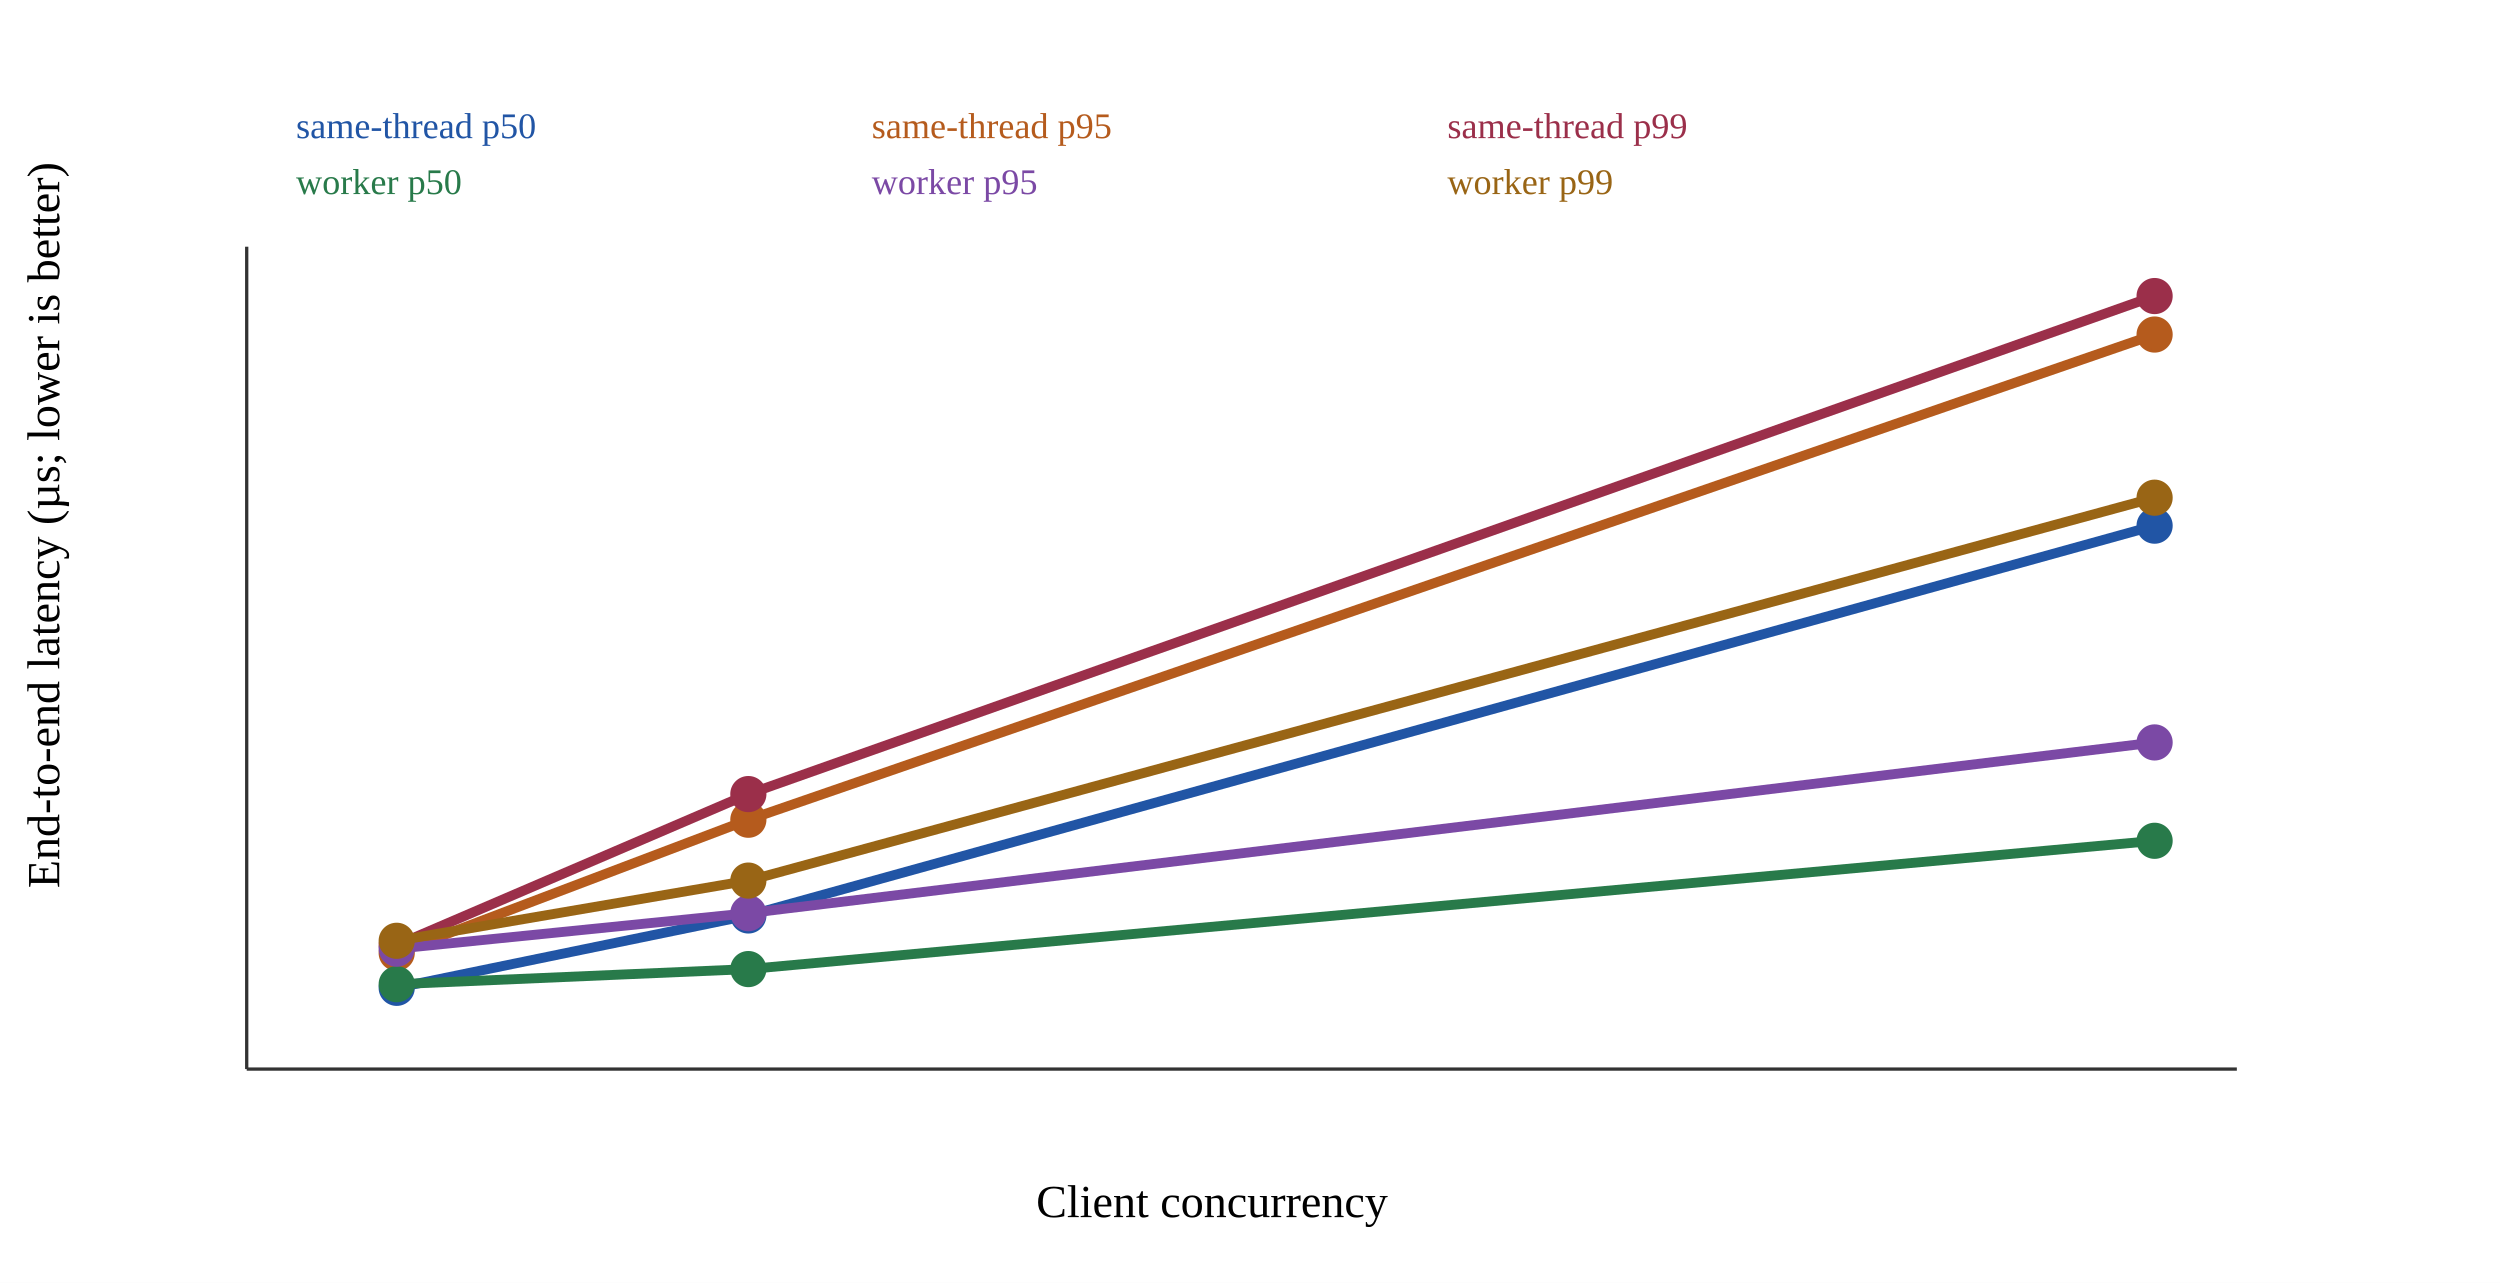
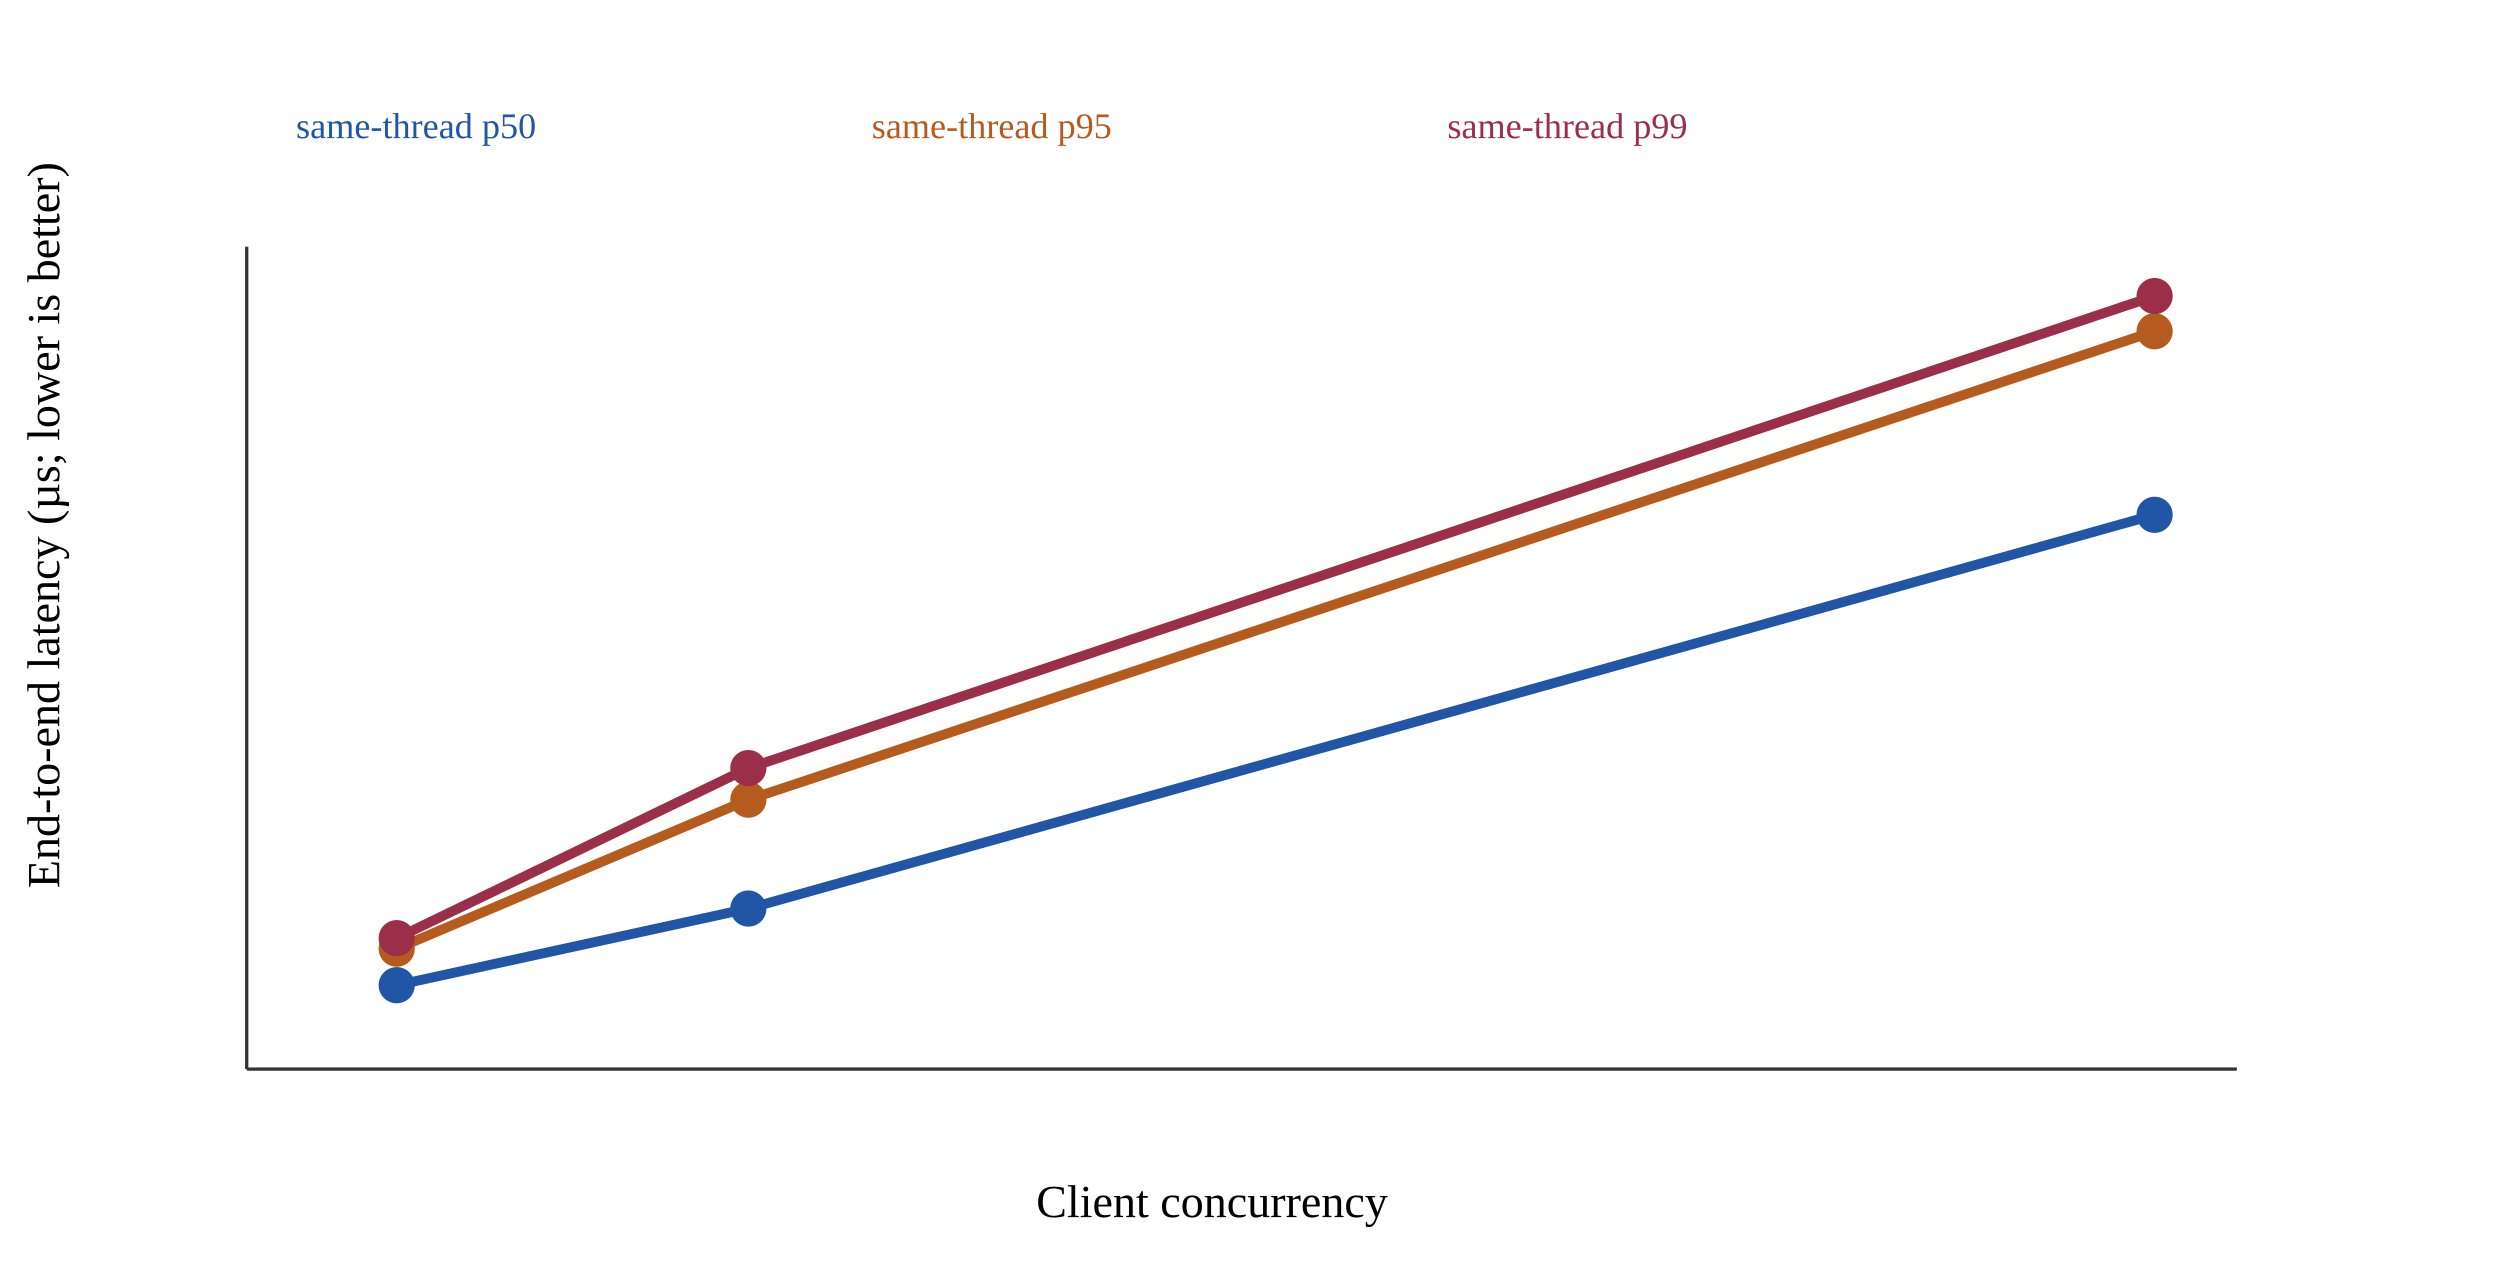
<svg xmlns="http://www.w3.org/2000/svg" width="760" height="390" viewBox="0 0 760 390" role="img" aria-labelledby="service-title service-desc">
  <rect width="760" height="390" fill="white" />
  <line x1="75" y1="325" x2="680" y2="325" stroke="#333" />
  <line x1="75" y1="75" x2="75" y2="325" stroke="#333" />
  <text x="315" y="370" font-size="14">Client concurrency</text>
  <text x="18" y="270" font-size="14" transform="rotate(-90 18 270)">End-to-end latency (µs; lower is better)</text>
  <g data-series="same-thread-p50" stroke="#2155a5" fill="none">
-     <polyline stroke-width="3" points="120.6,300.3 227.5,278.3 655.0,159.8" />
-     <circle data-mode="same-thread" data-concurrency="1" data-latency-micros="3184" cx="120.6" cy="300.3" r="5" fill="#2155a5" />
-     <circle data-mode="same-thread" data-concurrency="4" data-latency-micros="7930" cx="227.5" cy="278.3" r="5" fill="#2155a5" />
-     <circle data-mode="same-thread" data-concurrency="16" data-latency-micros="33540" cx="655.0" cy="159.8" r="5" fill="#2155a5" />
+     <polyline stroke-width="3" points="120.6,299.5 227.5,276.2 655.0,156.5" />
+     <circle data-mode="same-thread" data-concurrency="1" data-latency-micros="3531" cx="120.6" cy="299.5" r="5" fill="#2155a5" />
+     <circle data-mode="same-thread" data-concurrency="4" data-latency-micros="8865" cx="227.5" cy="276.2" r="5" fill="#2155a5" />
+     <circle data-mode="same-thread" data-concurrency="16" data-latency-micros="36188" cx="655.0" cy="156.5" r="5" fill="#2155a5" />
    <text x="90" y="42" fill="#2155a5" stroke="none" font-size="11">same-thread p50</text>
  </g>
  <g data-series="same-thread-p95" stroke="#b55b1d" fill="none">
-     <polyline stroke-width="3" points="120.6,289.7 227.5,249.2 655.0,101.7" />
-     <circle data-mode="same-thread" data-concurrency="1" data-latency-micros="5470" cx="120.6" cy="289.7" r="5" fill="#b55b1d" />
-     <circle data-mode="same-thread" data-concurrency="4" data-latency-micros="14220" cx="227.5" cy="249.2" r="5" fill="#b55b1d" />
-     <circle data-mode="same-thread" data-concurrency="16" data-latency-micros="46082" cx="655.0" cy="101.7" r="5" fill="#b55b1d" />
+     <polyline stroke-width="3" points="120.6,288.4 227.5,243.1 655.0,100.7" />
+     <circle data-mode="same-thread" data-concurrency="1" data-latency-micros="6071" cx="120.6" cy="288.4" r="5" fill="#b55b1d" />
+     <circle data-mode="same-thread" data-concurrency="4" data-latency-micros="16426" cx="227.5" cy="243.1" r="5" fill="#b55b1d" />
+     <circle data-mode="same-thread" data-concurrency="16" data-latency-micros="48936" cx="655.0" cy="100.7" r="5" fill="#b55b1d" />
    <text x="265" y="42" fill="#b55b1d" stroke="none" font-size="11">same-thread p95</text>
  </g>
  <g data-series="same-thread-p99" stroke="#9b2f4a" fill="none">
-     <polyline stroke-width="3" points="120.6,287.3 227.5,241.4 655.0,90.0" />
-     <circle data-mode="same-thread" data-concurrency="1" data-latency-micros="5982" cx="120.6" cy="287.3" r="5" fill="#9b2f4a" />
-     <circle data-mode="same-thread" data-concurrency="4" data-latency-micros="15914" cx="227.5" cy="241.4" r="5" fill="#9b2f4a" />
-     <circle data-mode="same-thread" data-concurrency="16" data-latency-micros="48621" cx="655.0" cy="90.0" r="5" fill="#9b2f4a" />
+     <polyline stroke-width="3" points="120.6,285.2 227.5,233.5 655.0,90.0" />
+     <circle data-mode="same-thread" data-concurrency="1" data-latency-micros="6799" cx="120.6" cy="285.2" r="5" fill="#9b2f4a" />
+     <circle data-mode="same-thread" data-concurrency="4" data-latency-micros="18604" cx="227.5" cy="233.5" r="5" fill="#9b2f4a" />
+     <circle data-mode="same-thread" data-concurrency="16" data-latency-micros="51375" cx="655.0" cy="90.0" r="5" fill="#9b2f4a" />
    <text x="440" y="42" fill="#9b2f4a" stroke="none" font-size="11">same-thread p99</text>
  </g>
-   <g data-series="worker-p50" stroke="#287a4a" fill="none">
-     <polyline stroke-width="3" points="120.6,299.2 227.5,294.6 655.0,255.6" />
-     <circle data-mode="worker" data-concurrency="1" data-latency-micros="3407" cx="120.6" cy="299.2" r="5" fill="#287a4a" />
-     <circle data-mode="worker" data-concurrency="4" data-latency-micros="4406" cx="227.5" cy="294.6" r="5" fill="#287a4a" />
-     <circle data-mode="worker" data-concurrency="16" data-latency-micros="12829" cx="655.0" cy="255.6" r="5" fill="#287a4a" />
-     <text x="90" y="59" fill="#287a4a" stroke="none" font-size="11">worker p50</text>
-   </g>
-   <g data-series="worker-p95" stroke="#7b49a5" fill="none">
-     <polyline stroke-width="3" points="120.6,288.4 227.5,277.6 655.0,225.7" />
-     <circle data-mode="worker" data-concurrency="1" data-latency-micros="5741" cx="120.6" cy="288.4" r="5" fill="#7b49a5" />
-     <circle data-mode="worker" data-concurrency="4" data-latency-micros="8091" cx="227.5" cy="277.6" r="5" fill="#7b49a5" />
-     <circle data-mode="worker" data-concurrency="16" data-latency-micros="19300" cx="655.0" cy="225.7" r="5" fill="#7b49a5" />
-     <text x="265" y="59" fill="#7b49a5" stroke="none" font-size="11">worker p95</text>
-   </g>
-   <g data-series="worker-p99" stroke="#996515" fill="none">
-     <polyline stroke-width="3" points="120.6,286.0 227.5,267.7 655.0,151.3" />
-     <circle data-mode="worker" data-concurrency="1" data-latency-micros="6274" cx="120.6" cy="286.0" r="5" fill="#996515" />
-     <circle data-mode="worker" data-concurrency="4" data-latency-micros="10218" cx="227.5" cy="267.7" r="5" fill="#996515" />
-     <circle data-mode="worker" data-concurrency="16" data-latency-micros="35366" cx="655.0" cy="151.3" r="5" fill="#996515" />
-     <text x="440" y="59" fill="#996515" stroke="none" font-size="11">worker p99</text>
-   </g>
</svg>
